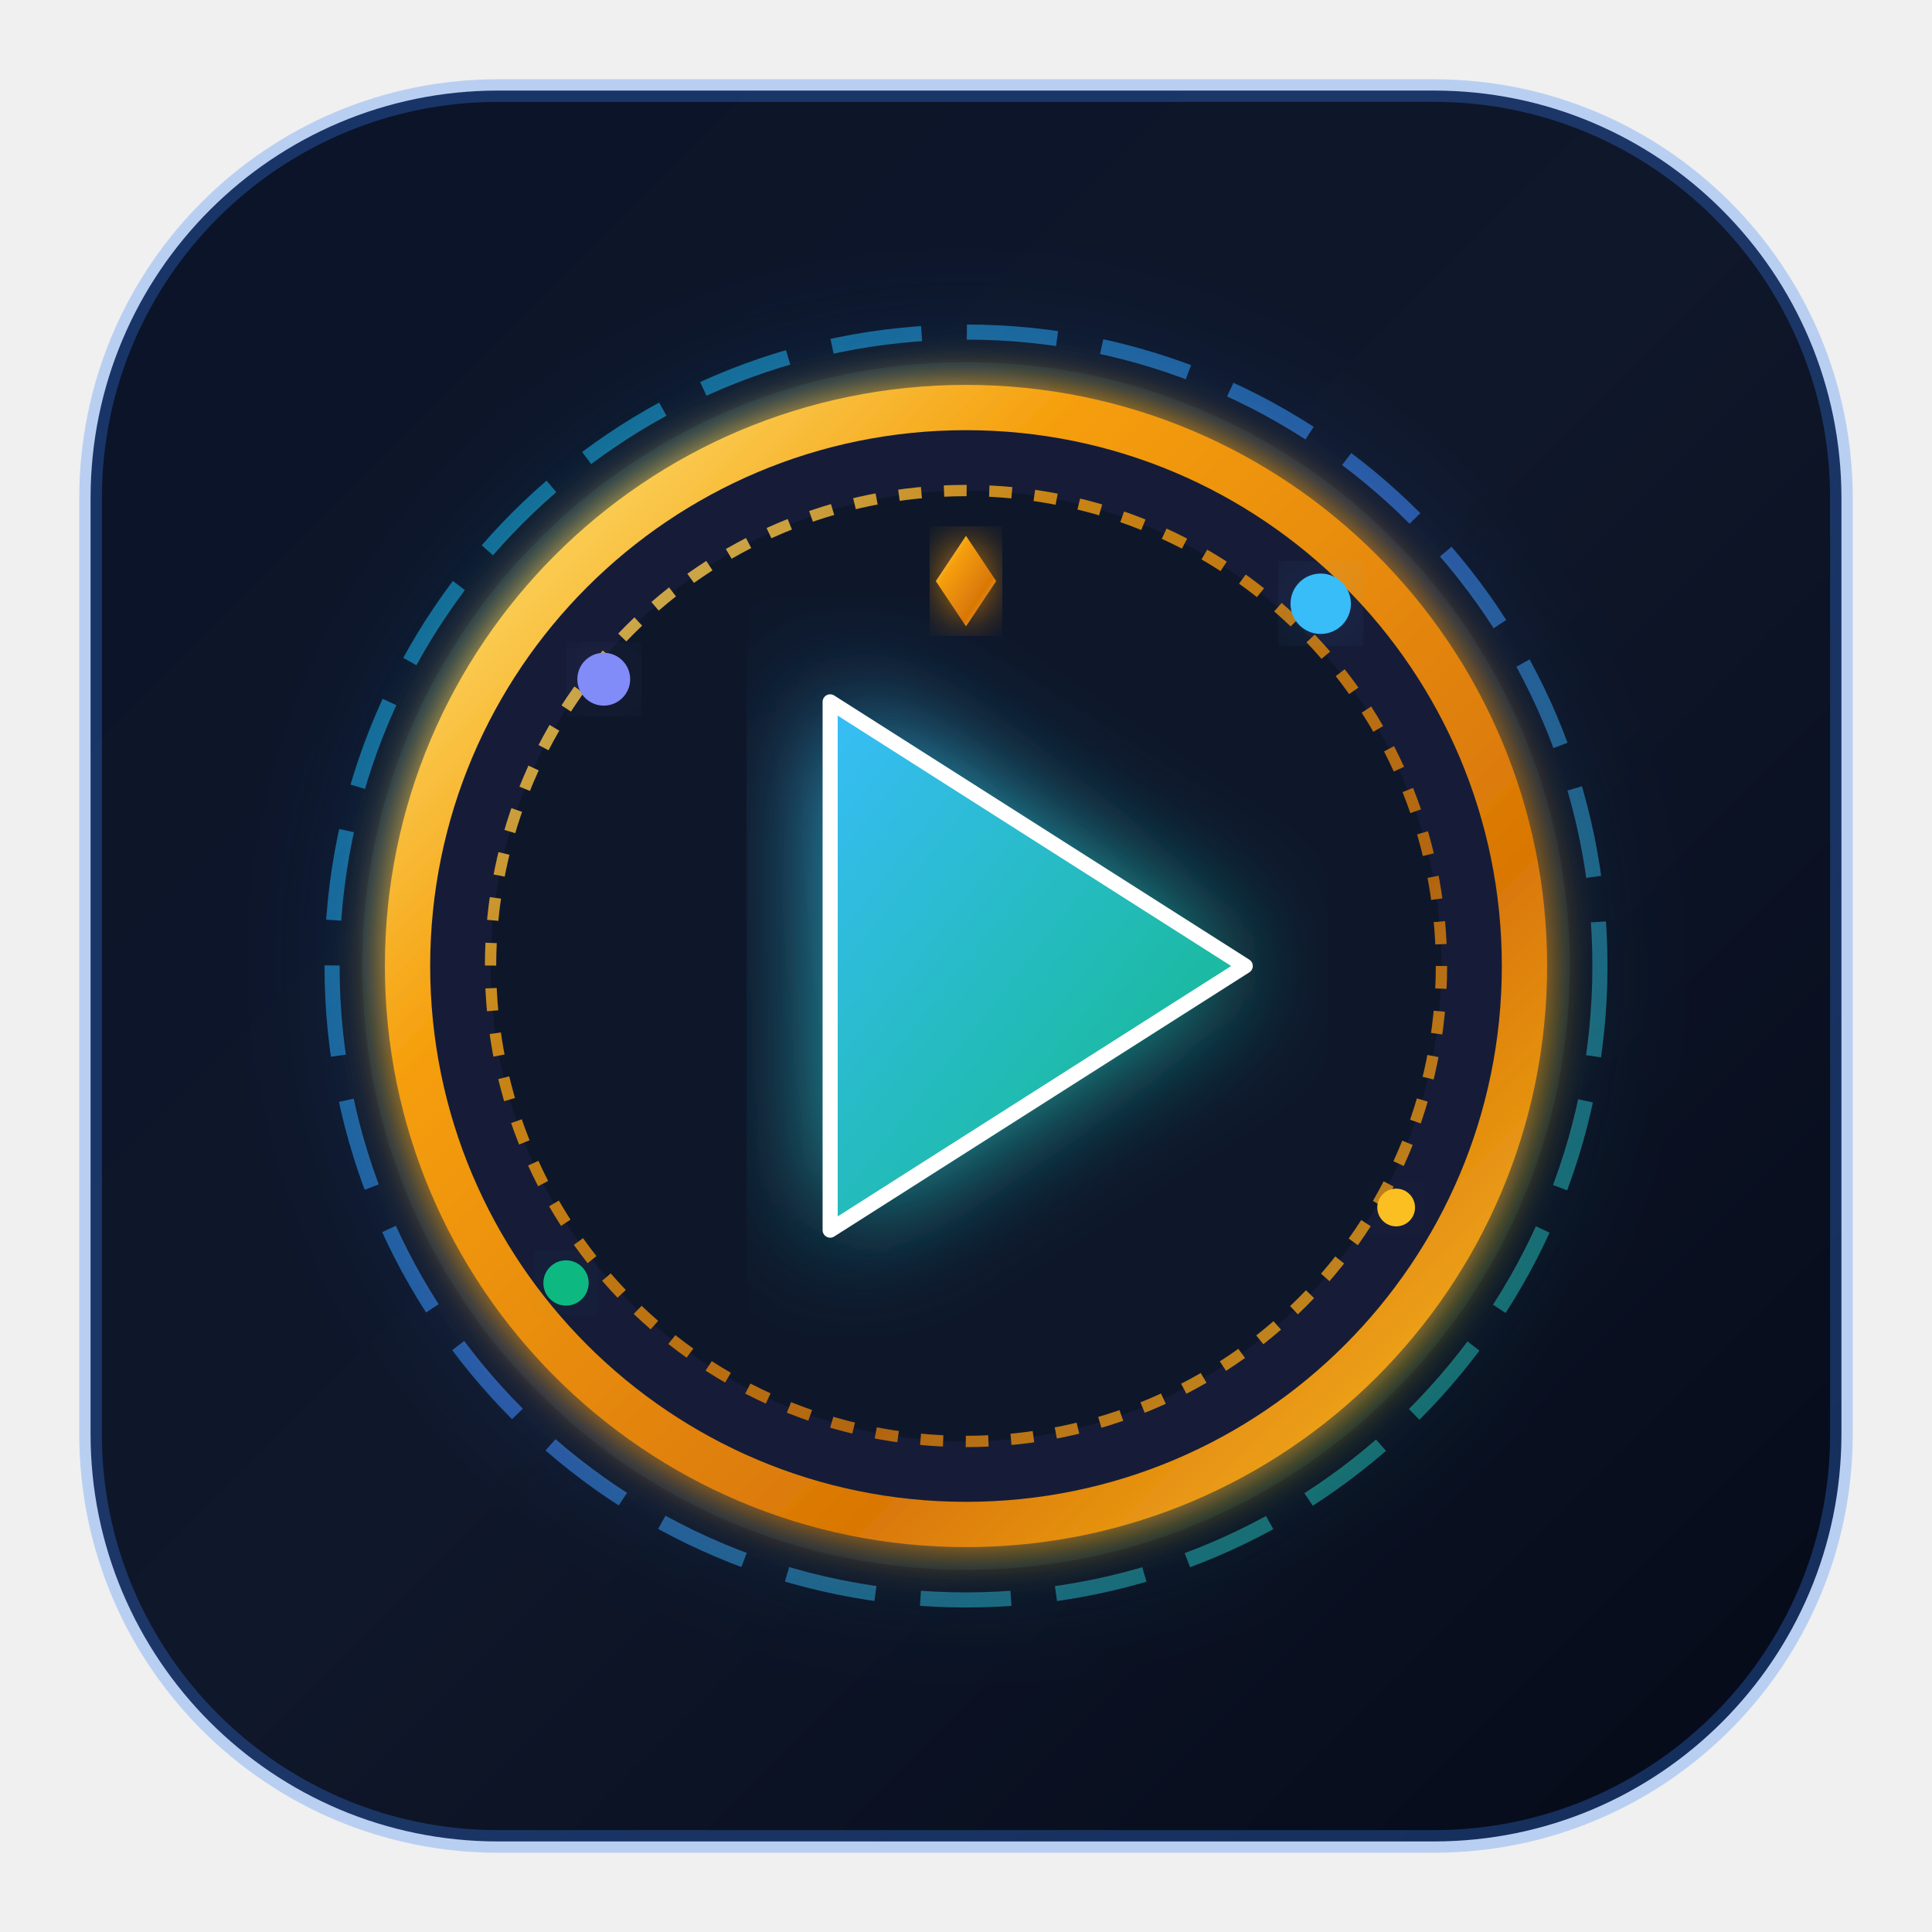
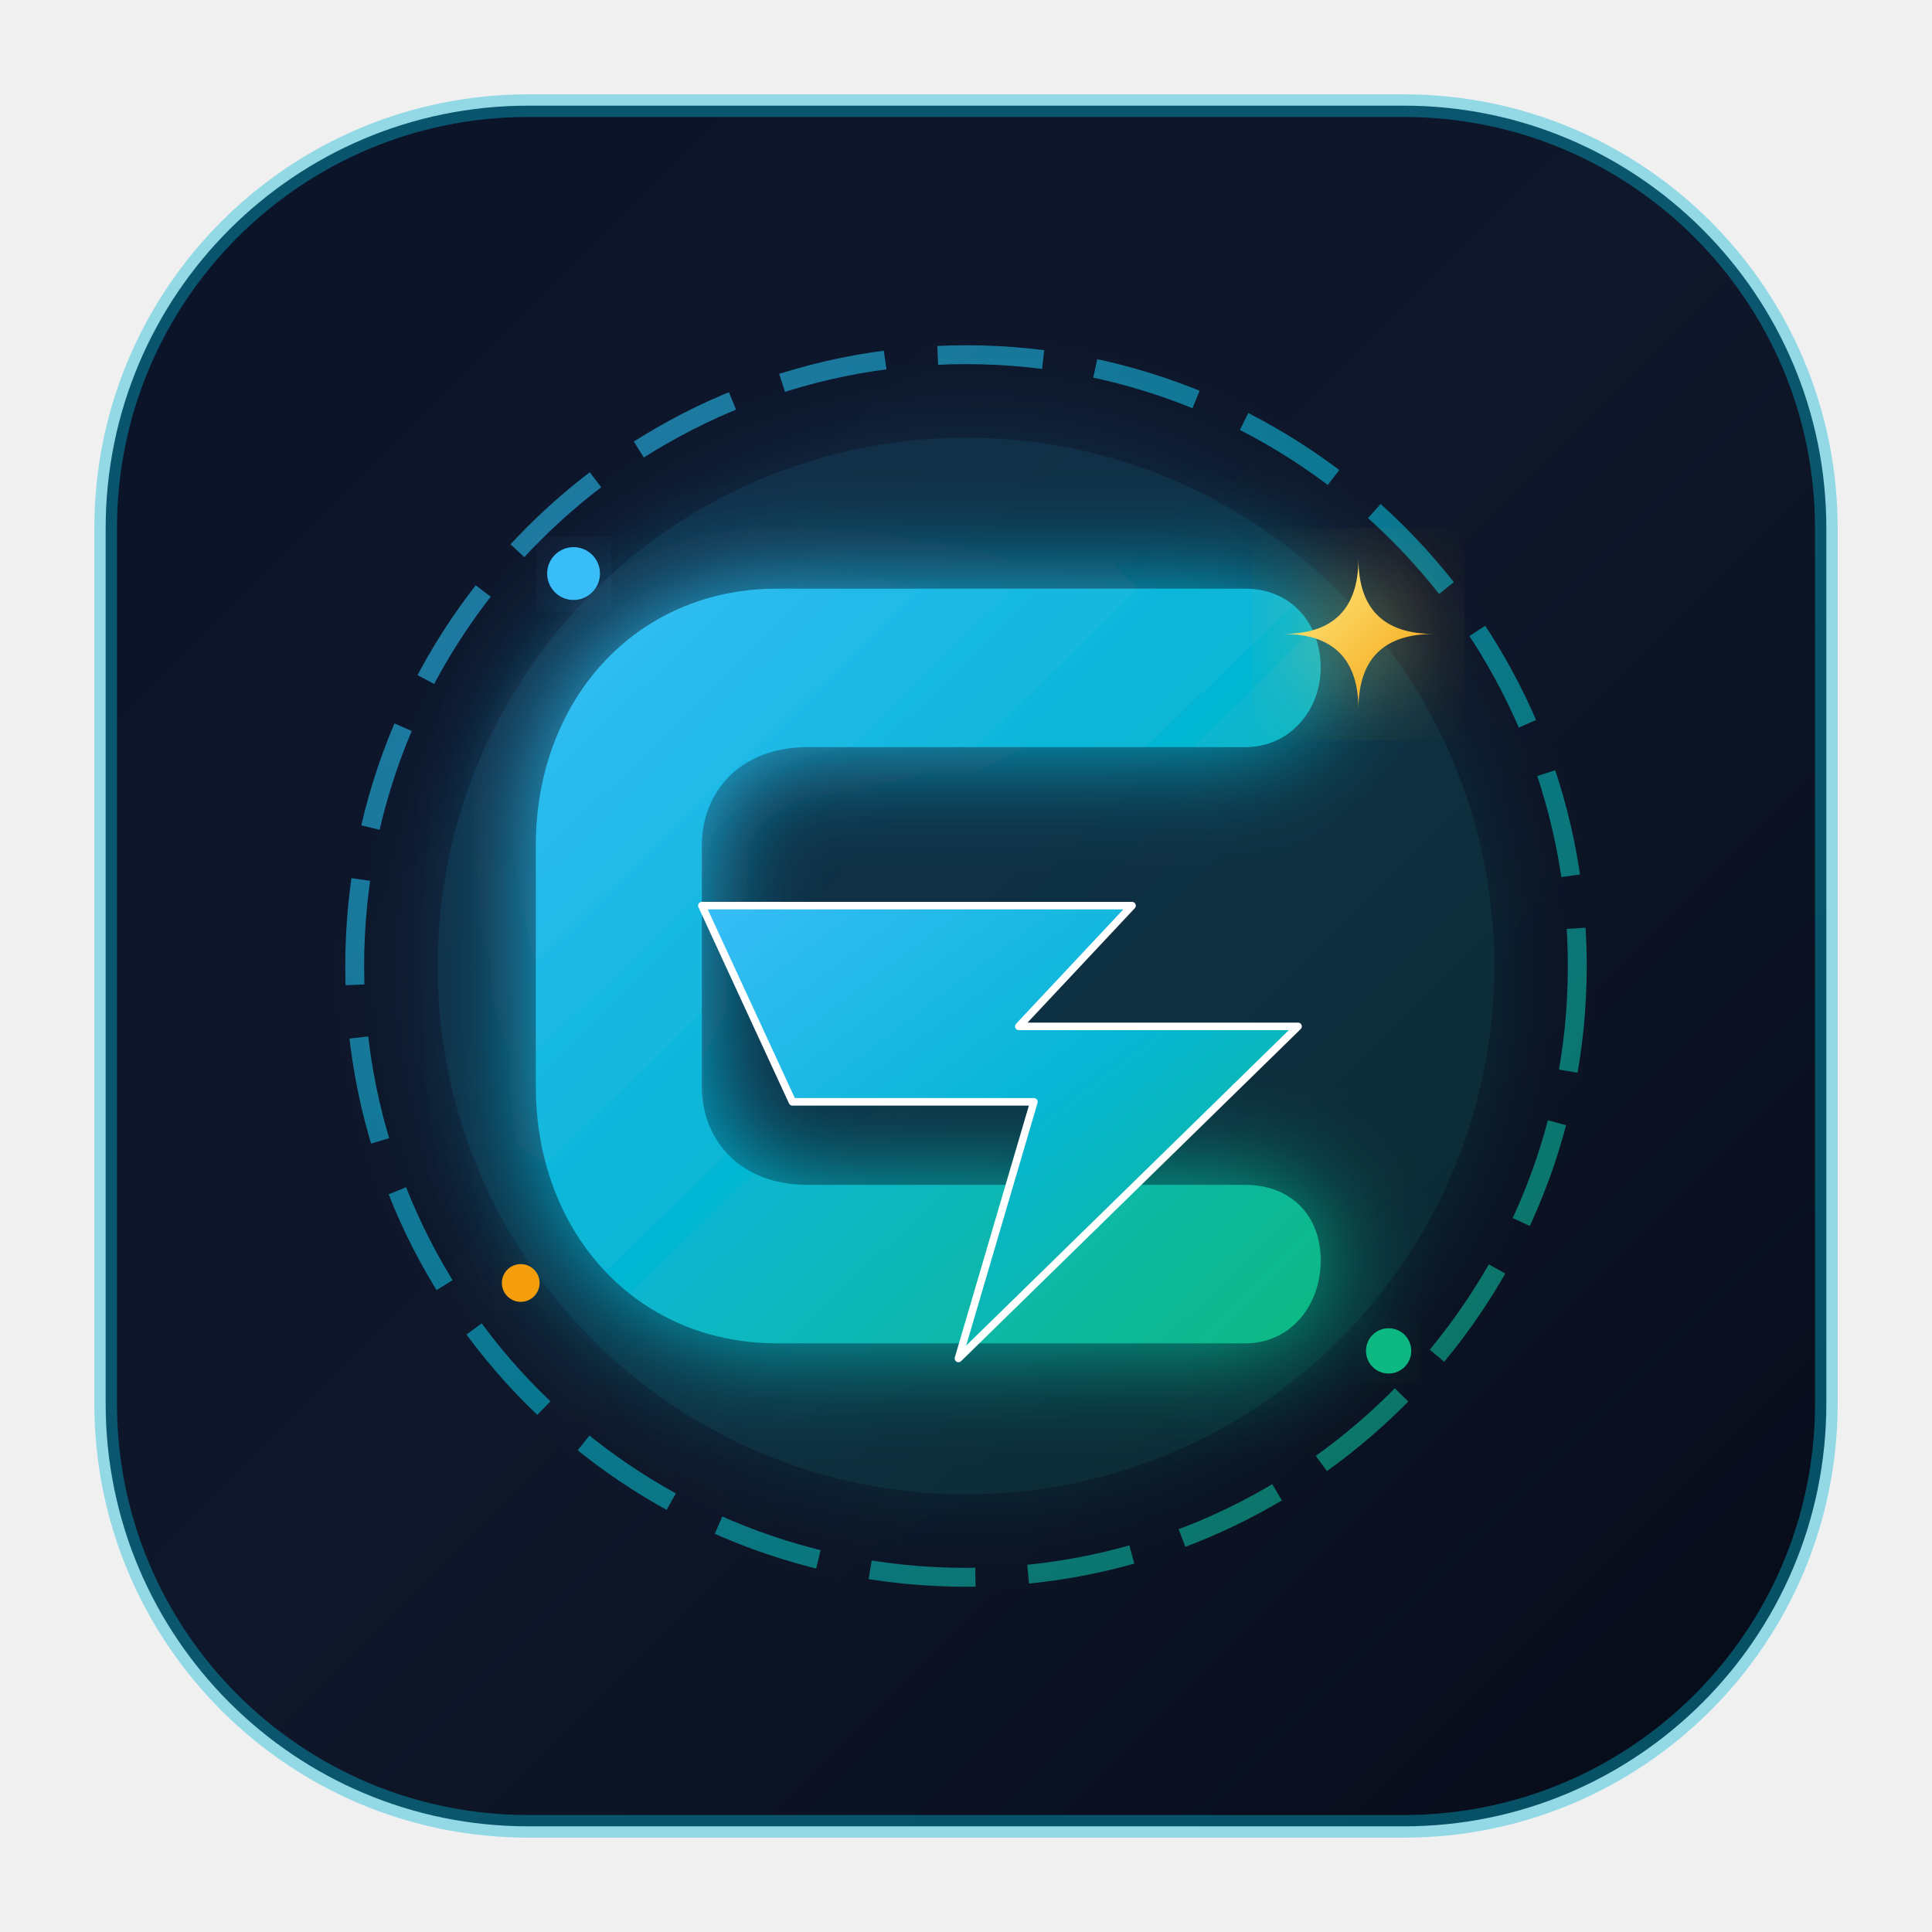
<svg xmlns="http://www.w3.org/2000/svg" viewBox="0 0 512 512" width="100%" height="100%">
  <defs>
    <linearGradient id="bgGrad" x1="0%" y1="0%" x2="100%" y2="100%">
      <stop offset="0%" stop-color="#0b1329" />
      <stop offset="50%" stop-color="#0f172a" />
-       <stop offset="100%" stop-color="#050a18" />
+       <stop offset="100%" stop-color="#060b18" />
    </linearGradient>
-     <linearGradient id="ringGrad" x1="0%" y1="0%" x2="100%" y2="100%">
-       <stop offset="0%" stop-color="#06b6d4" />
-       <stop offset="50%" stop-color="#3b82f6" />
+     <linearGradient id="neonGrad" x1="0%" y1="0%" x2="100%" y2="100%">
+       <stop offset="0%" stop-color="#38bdf8" />
+       <stop offset="50%" stop-color="#06b6d4" />
      <stop offset="100%" stop-color="#10b981" />
    </linearGradient>
-     <linearGradient id="goldGrad" x1="0%" y1="0%" x2="100%" y2="100%">
+     <linearGradient id="sparkGrad" x1="0%" y1="0%" x2="100%" y2="100%">
      <stop offset="0%" stop-color="#fef08a" />
-       <stop offset="30%" stop-color="#f59e0b" />
-       <stop offset="70%" stop-color="#d97706" />
-       <stop offset="100%" stop-color="#fbbf24" />
+       <stop offset="100%" stop-color="#f59e0b" />
    </linearGradient>
-     <linearGradient id="playGrad" x1="0%" y1="0%" x2="100%" y2="100%">
-       <stop offset="0%" stop-color="#38bdf8" />
-       <stop offset="100%" stop-color="#10b981" />
-     </linearGradient>
-     <filter id="glow" x="-20%" y="-20%" width="140%" height="140%">
-       <feGaussianBlur stdDeviation="16" result="blur" />
-       <feComposite in="SourceGraphic" in2="blur" operator="over" />
-     </filter>
-     <filter id="subtleGlow" x="-10%" y="-10%" width="120%" height="120%">
-       <feGaussianBlur stdDeviation="6" result="blur" />
+     <filter id="neonGlow" x="-20%" y="-20%" width="140%" height="140%">
+       <feGaussianBlur stdDeviation="14" result="blur" />
      <feComposite in="SourceGraphic" in2="blur" operator="over" />
    </filter>
  </defs>
-   <rect x="24" y="24" width="464" height="464" rx="108" fill="url(#bgGrad)" stroke="rgba(59, 130, 246, 0.3)" stroke-width="6" />
-   <circle cx="256" cy="256" r="160" fill="url(#ringGrad)" opacity="0.18" filter="url(#glow)" />
-   <circle cx="256" cy="256" r="168" fill="none" stroke="url(#ringGrad)" stroke-width="4" stroke-dasharray="24 12" opacity="0.6" />
-   <circle cx="256" cy="256" r="148" fill="#131e38" stroke="url(#goldGrad)" stroke-width="12" filter="url(#subtleGlow)" />
-   <circle cx="256" cy="256" r="126" fill="#0d1527" stroke="url(#goldGrad)" stroke-width="3" stroke-dasharray="6 6" opacity="0.8" />
-   <polygon points="220,186 330,256 220,326" fill="url(#playGrad)" filter="url(#glow)" />
-   <polygon points="220,186 330,256 220,326" fill="url(#playGrad)" stroke="#ffffff" stroke-width="4" stroke-linejoin="round" />
-   <circle cx="350" cy="160" r="8" fill="#38bdf8" filter="url(#glow)" />
-   <circle cx="150" cy="340" r="6" fill="#10b981" filter="url(#glow)" />
-   <circle cx="370" cy="320" r="5" fill="#fbbf24" filter="url(#glow)" />
-   <circle cx="160" cy="180" r="7" fill="#818cf8" filter="url(#glow)" />
-   <path d="M 256 142 L 264 154 L 256 166 L 248 154 Z" fill="url(#goldGrad)" filter="url(#subtleGlow)" />
+   <rect x="28" y="28" width="456" height="456" rx="112" fill="url(#bgGrad)" stroke="rgba(6, 182, 212, 0.4)" stroke-width="6" />
+   <circle cx="256" cy="256" r="140" fill="url(#neonGrad)" opacity="0.16" filter="url(#neonGlow)" />
+   <circle cx="256" cy="256" r="162" fill="none" stroke="url(#neonGrad)" stroke-width="5" stroke-dasharray="28 14" opacity="0.6" />
+   <path d="M 330 156 L 206 156 C 168 156 142 186 142 224 L 142 288 C 142 326 168 356 206 356 L 330 356 C 342 356 350 346 350 334 C 350 322 342 314 330 314 L 214 314 C 196 314 186 302 186 288 L 186 224 C 186 210 196 198 214 198 L 330 198 C 342 198 350 188 350 177 C 350 165 342 156 330 156 Z" fill="url(#neonGrad)" filter="url(#neonGlow)" />
+   <path d="M 186 240 L 300 240 L 270 272 L 344 272 L 254 360 L 274 292 L 210 292 Z" fill="url(#neonGrad)" stroke="#ffffff" stroke-width="2" stroke-linejoin="round" />
+   <path d="M 360 148 Q 360 168 380 168 Q 360 168 360 188 Q 360 168 340 168 Q 360 168 360 148 Z" fill="url(#sparkGrad)" filter="url(#neonGlow)" />
+   <circle cx="152" cy="152" r="7" fill="#38bdf8" filter="url(#neonGlow)" />
+   <circle cx="368" cy="358" r="6" fill="#10b981" filter="url(#neonGlow)" />
+   <circle cx="138" cy="340" r="5" fill="#f59e0b" filter="url(#neonGlow)" />
</svg>
